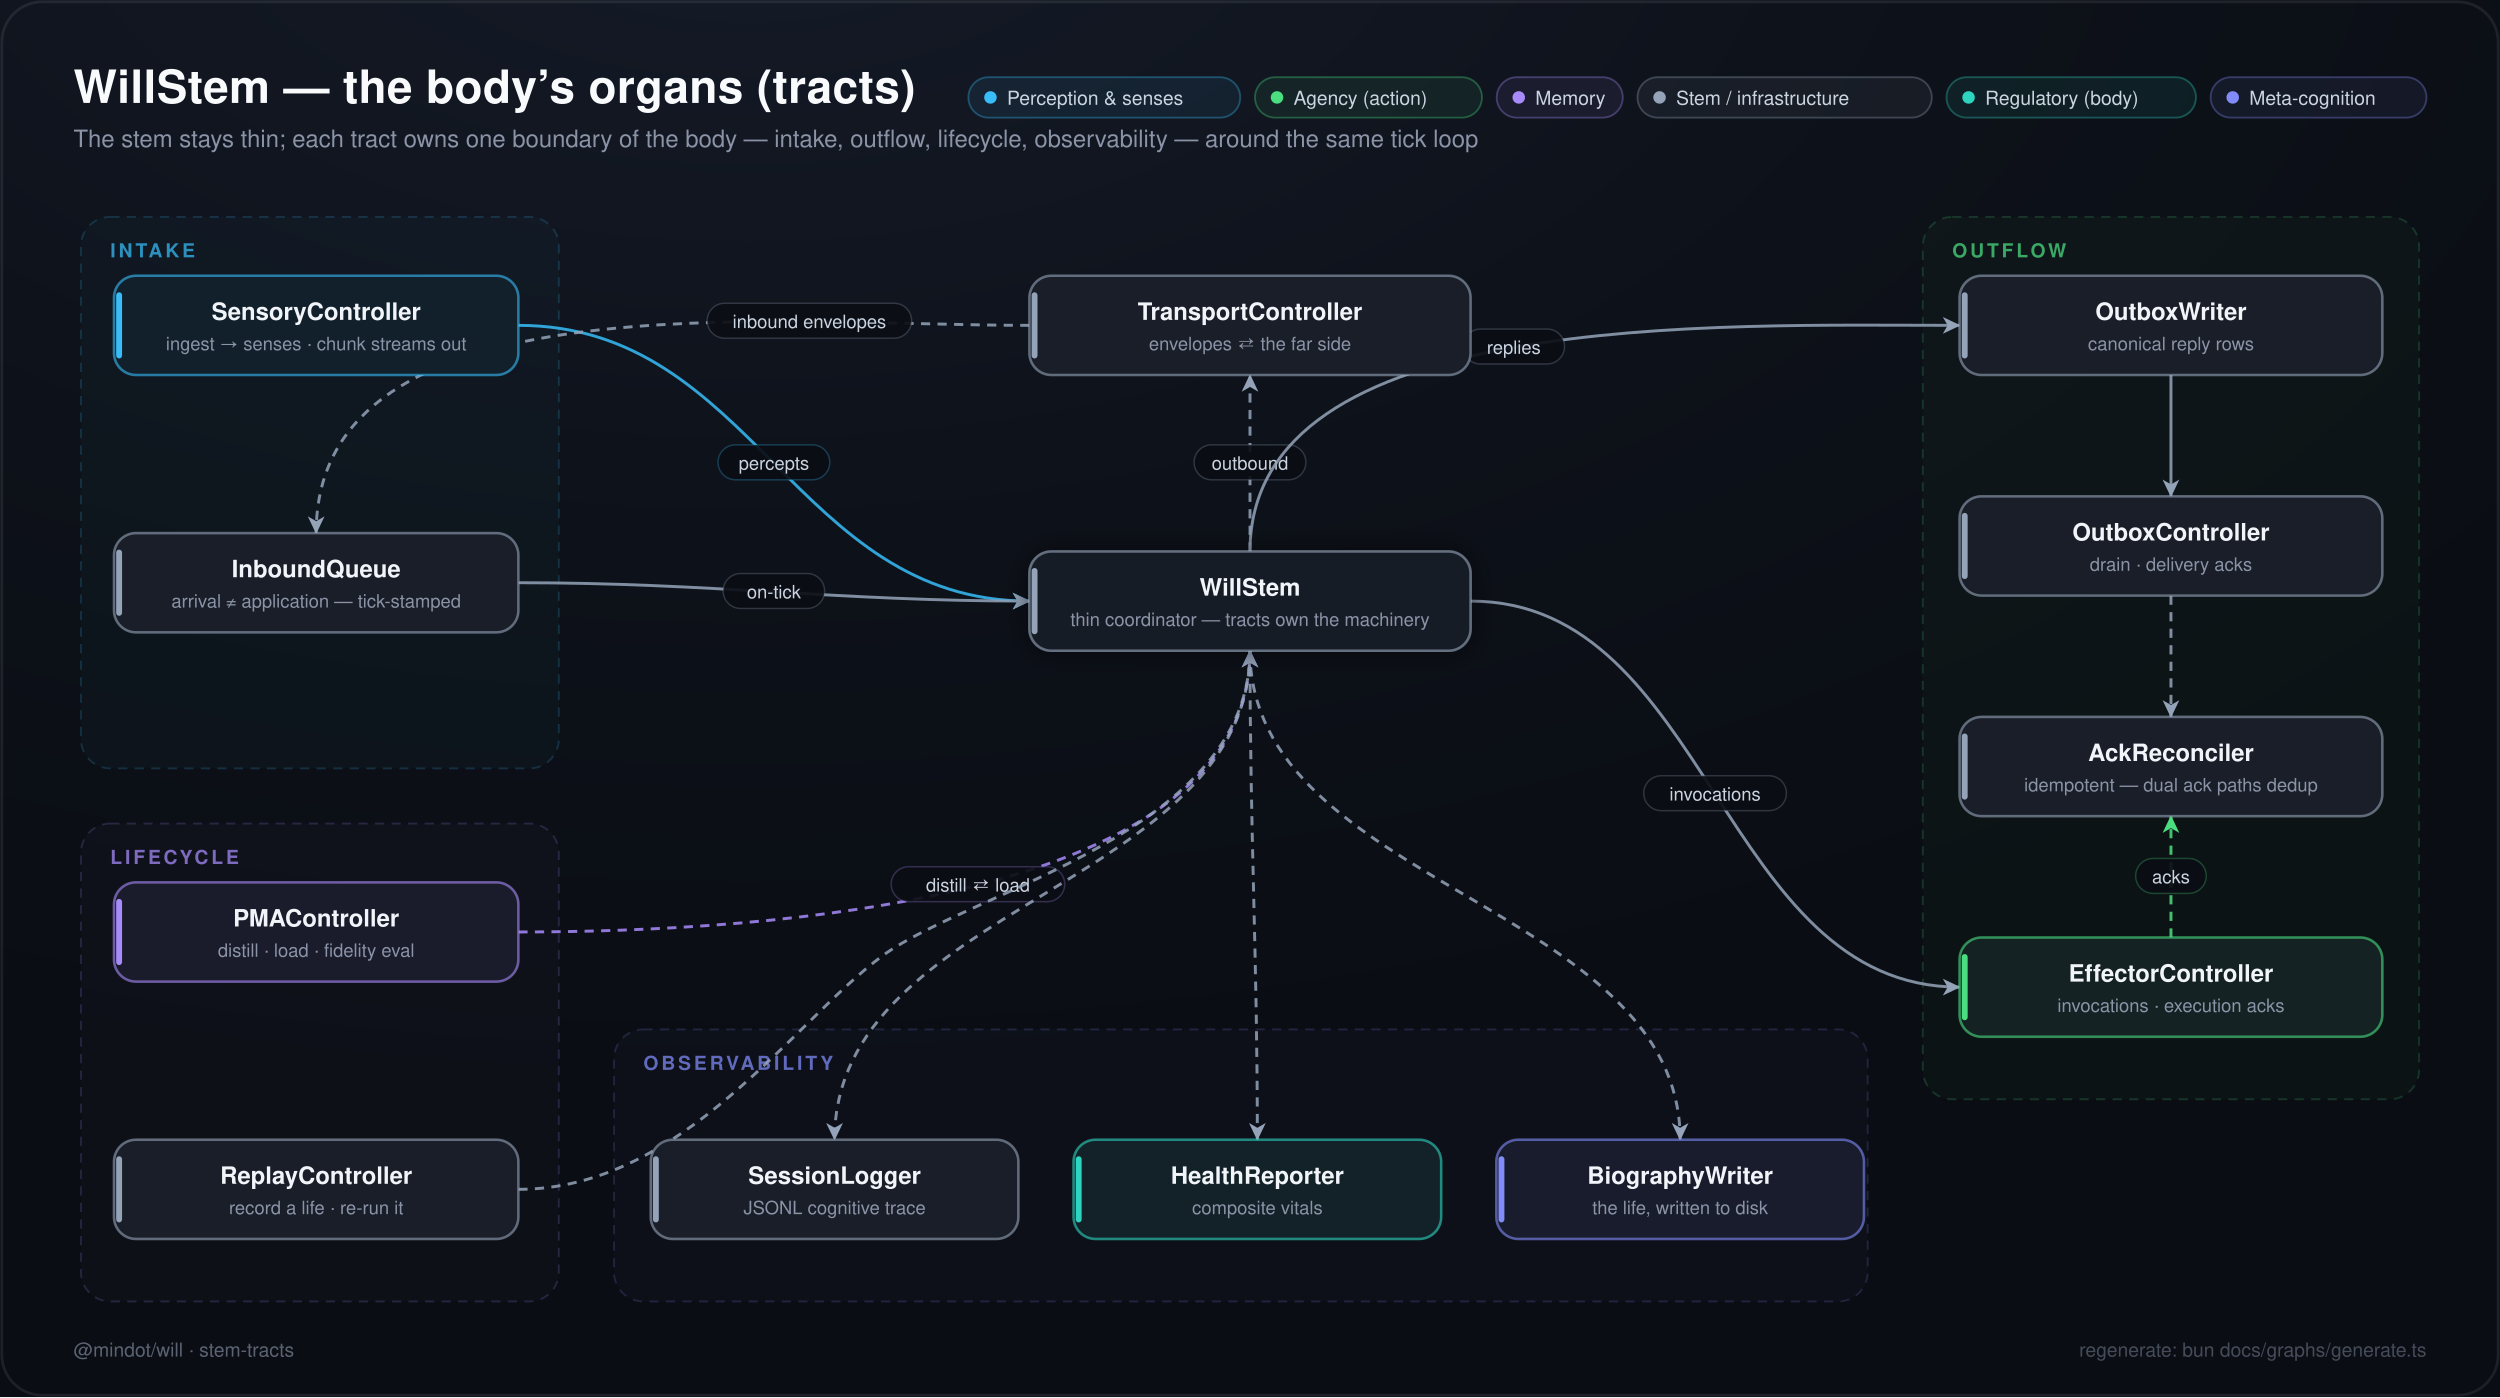
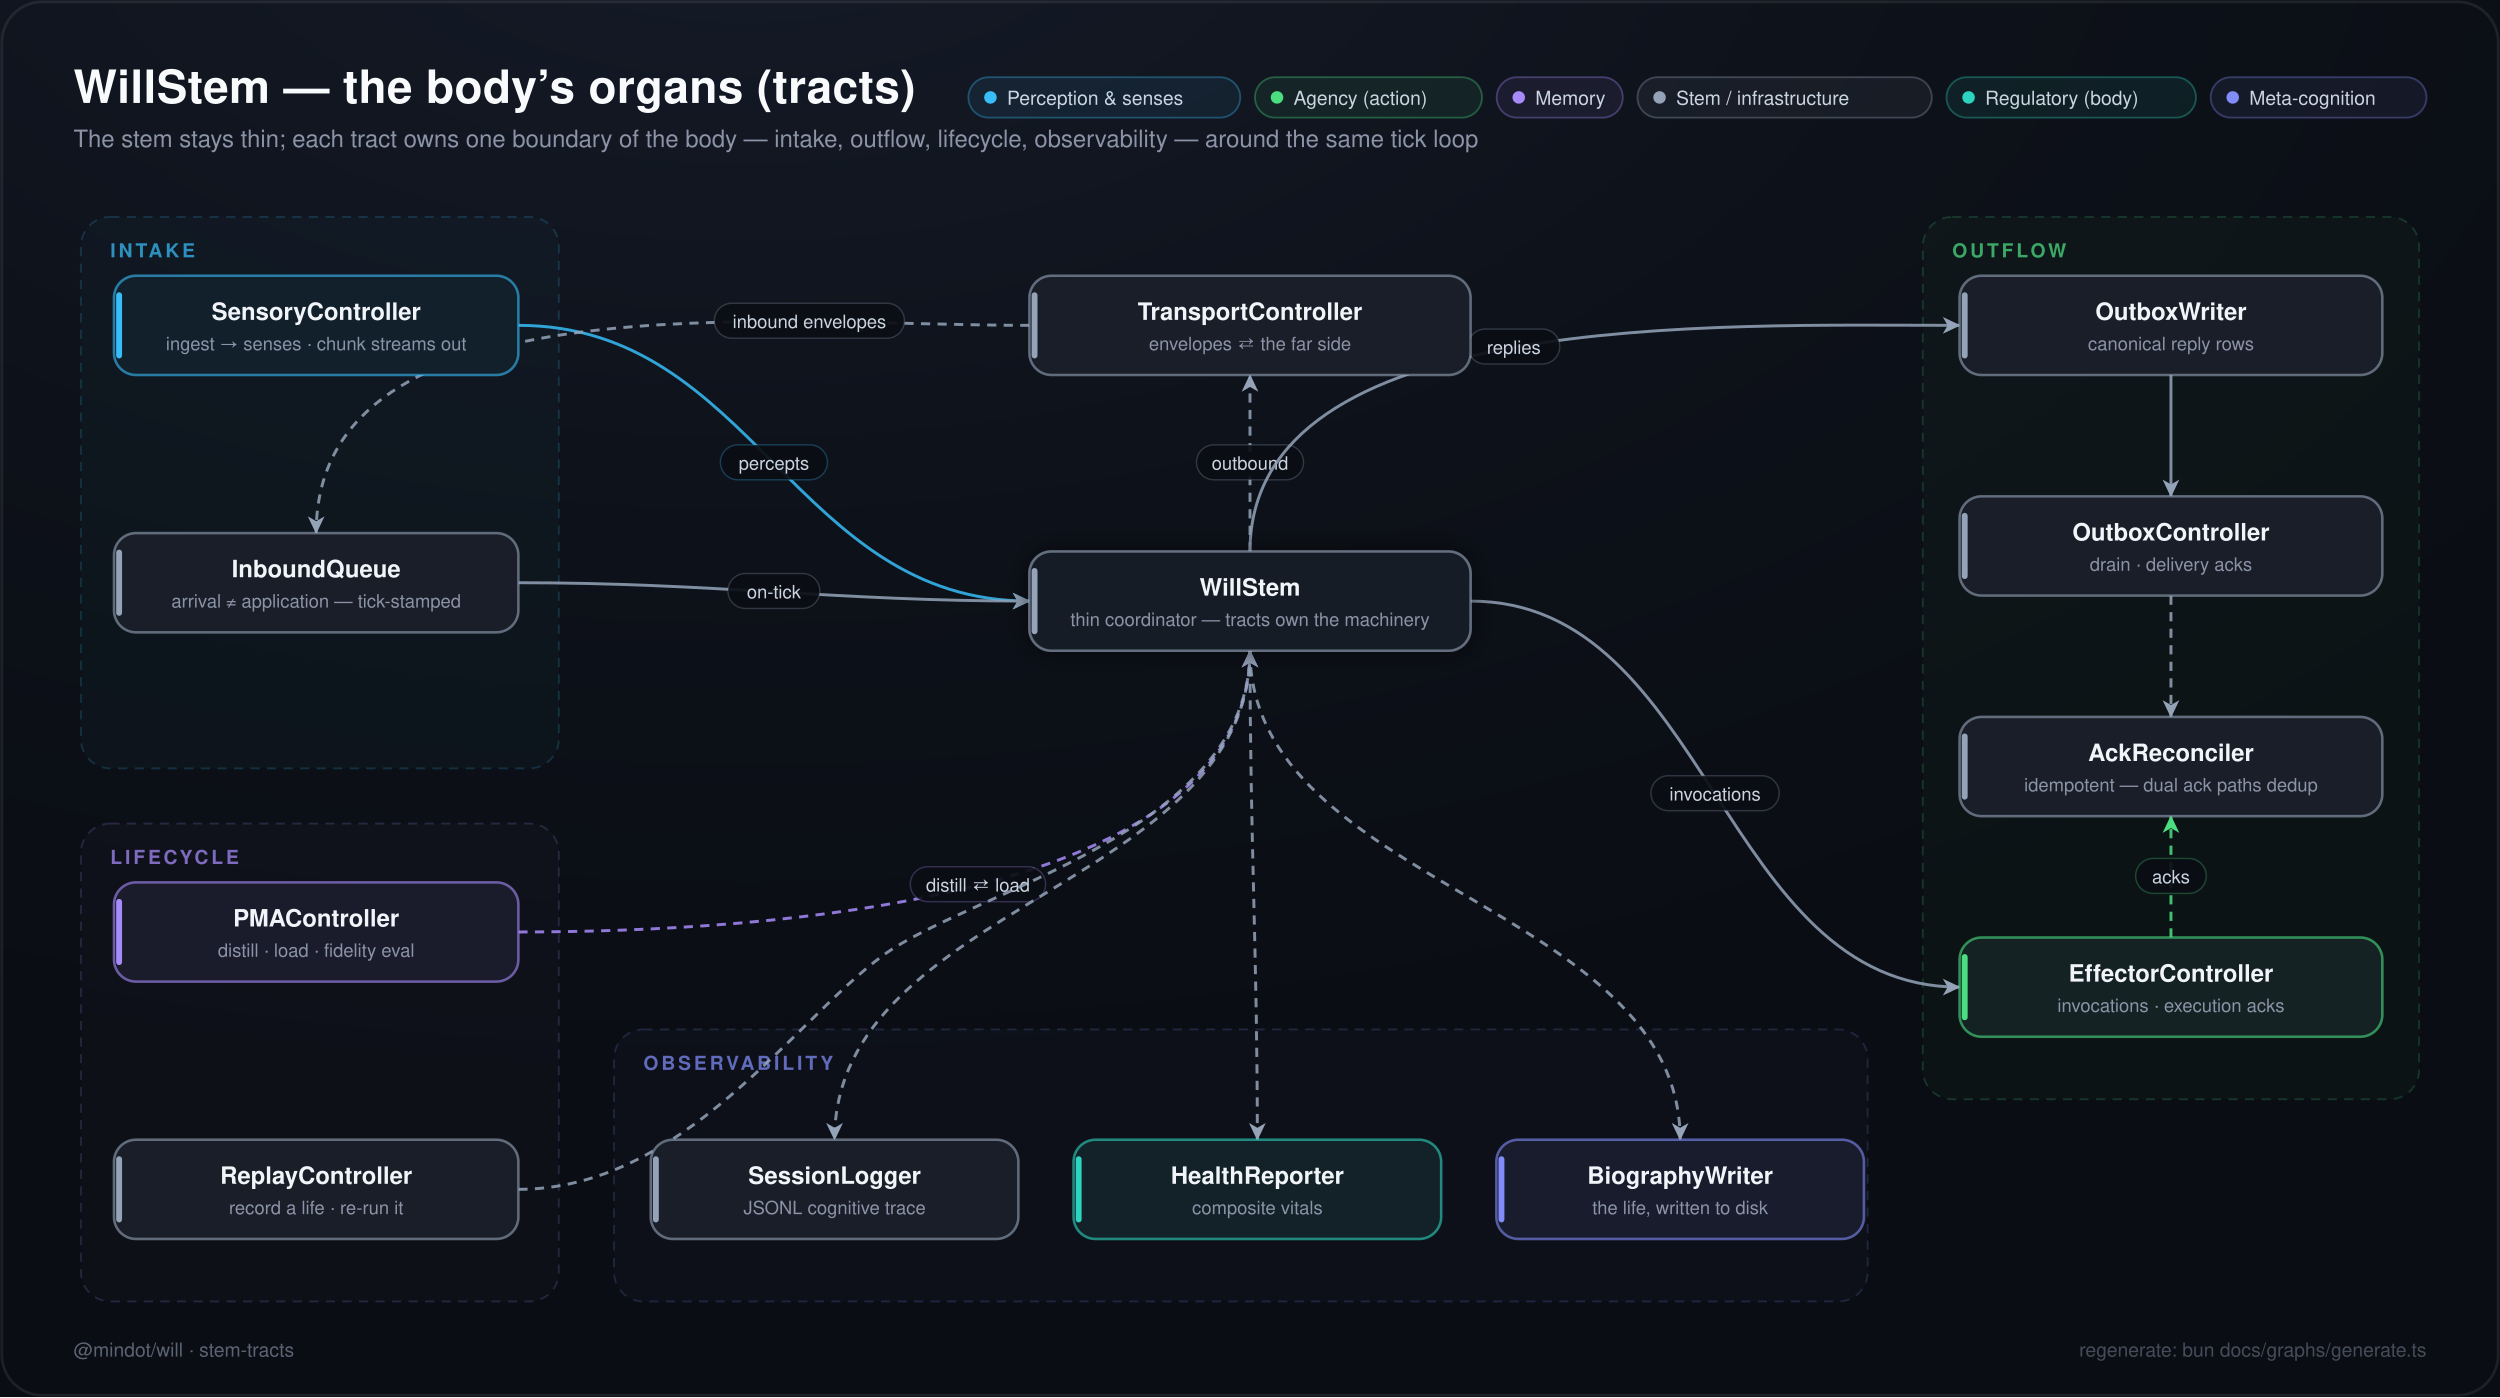
<svg xmlns="http://www.w3.org/2000/svg" width="1360" height="760" viewBox="0 0 1360 760" font-family="ui-sans-serif,-apple-system,'Segoe UI',Helvetica,Arial,sans-serif">
  <defs>
    <radialGradient id="sky" cx="30%" cy="-10%" r="90%">
      <stop offset="0%" stop-color="#151b28" />
      <stop offset="55%" stop-color="#0d1119" />
      <stop offset="100%" stop-color="#0a0d13" />
    </radialGradient>
    <filter id="glow" x="-60%" y="-60%" width="220%" height="220%">
      <feDropShadow dx="0" dy="0" stdDeviation="7" flood-opacity="0.55" />
    </filter>
    <marker id="arr-38bdf8" viewBox="0 0 10 10" refX="8.4" refY="5" markerWidth="7.5" markerHeight="7.5" orient="auto-start-reverse">
      <path d="M 0.8 1.2 L 8.8 5 L 0.8 8.8 L 3 5 Z" fill="#38bdf8" />
    </marker>
    <marker id="arr-94a3b8" viewBox="0 0 10 10" refX="8.4" refY="5" markerWidth="7.5" markerHeight="7.5" orient="auto-start-reverse">
      <path d="M 0.8 1.2 L 8.8 5 L 0.8 8.8 L 3 5 Z" fill="#94a3b8" />
    </marker>
    <marker id="arr-4ade80" viewBox="0 0 10 10" refX="8.4" refY="5" markerWidth="7.5" markerHeight="7.5" orient="auto-start-reverse">
      <path d="M 0.8 1.2 L 8.8 5 L 0.8 8.8 L 3 5 Z" fill="#4ade80" />
    </marker>
    <marker id="arr-a78bfa" viewBox="0 0 10 10" refX="8.4" refY="5" markerWidth="7.5" markerHeight="7.5" orient="auto-start-reverse">
      <path d="M 0.8 1.2 L 8.8 5 L 0.8 8.8 L 3 5 Z" fill="#a78bfa" />
    </marker>
  </defs>
  <rect width="1360" height="760" fill="url(#sky)" />
  <rect x="1" y="1" width="1358" height="758" rx="22" fill="none" stroke="#ffffff14" stroke-width="1.5" />
  <text x="40" y="56" font-size="25" font-weight="700" fill="#f8fafc" letter-spacing="0.2">WillStem — the body’s organs (tracts)</text>
  <text x="40" y="80" font-size="13" fill="#8b93a7">The stem stays thin; each tract owns one boundary of the body — intake, outflow, lifecycle, observability — around the same tick loop</text>
  <rect x="1202.6" y="42" width="117.4" height="22" rx="11" fill="#818cf814" stroke="#818cf855" stroke-width="1" />
  <circle cx="1214.6" cy="53" r="3.4" fill="#818cf8" />
  <text x="1223.6" y="57" font-size="10.5" fill="#cbd5e1">Meta-cognition</text>
  <rect x="1058.9" y="42" width="135.7" height="22" rx="11" fill="#2dd4bf14" stroke="#2dd4bf55" stroke-width="1" />
  <circle cx="1070.9" cy="53" r="3.4" fill="#2dd4bf" />
  <text x="1079.9" y="57" font-size="10.5" fill="#cbd5e1">Regulatory (body)</text>
  <rect x="890.8" y="42" width="160.1" height="22" rx="11" fill="#94a3b814" stroke="#94a3b855" stroke-width="1" />
  <circle cx="902.8" cy="53" r="3.4" fill="#94a3b8" />
  <text x="911.8" y="57" font-size="10.5" fill="#cbd5e1">Stem / infrastructure</text>
  <rect x="814.2" y="42" width="68.6" height="22" rx="11" fill="#a78bfa14" stroke="#a78bfa55" stroke-width="1" />
  <circle cx="826.2" cy="53" r="3.4" fill="#a78bfa" />
  <text x="835.2" y="57" font-size="10.5" fill="#cbd5e1">Memory</text>
  <rect x="682.7" y="42" width="123.5" height="22" rx="11" fill="#4ade8014" stroke="#4ade8055" stroke-width="1" />
  <circle cx="694.7" cy="53" r="3.4" fill="#4ade80" />
  <text x="703.7" y="57" font-size="10.5" fill="#cbd5e1">Agency (action)</text>
  <rect x="526.8" y="42" width="147.9" height="22" rx="11" fill="#38bdf814" stroke="#38bdf855" stroke-width="1" />
  <circle cx="538.8" cy="53" r="3.4" fill="#38bdf8" />
  <text x="547.8" y="57" font-size="10.5" fill="#cbd5e1">Perception &amp; senses</text>
  <rect x="44" y="118" width="260" height="300" rx="16" fill="#38bdf807" stroke="#38bdf82e" stroke-width="1" stroke-dasharray="5 4" />
  <text x="60" y="140" font-size="10.5" font-weight="700" letter-spacing="1.6" fill="#38bdf8bb">INTAKE</text>
  <rect x="44" y="448" width="260" height="260" rx="16" fill="#a78bfa07" stroke="#a78bfa2e" stroke-width="1" stroke-dasharray="5 4" />
  <text x="60" y="470" font-size="10.5" font-weight="700" letter-spacing="1.6" fill="#a78bfabb">LIFECYCLE</text>
  <rect x="1046" y="118" width="270" height="480" rx="16" fill="#4ade8007" stroke="#4ade802e" stroke-width="1" stroke-dasharray="5 4" />
  <text x="1062" y="140" font-size="10.5" font-weight="700" letter-spacing="1.6" fill="#4ade80bb">OUTFLOW</text>
  <rect x="334" y="560" width="682" height="148" rx="16" fill="#818cf807" stroke="#818cf82e" stroke-width="1" stroke-dasharray="5 4" />
  <text x="350" y="582" font-size="10.5" font-weight="700" letter-spacing="1.6" fill="#818cf8bb">OBSERVABILITY</text>
  <path d="M 282 177 C 410 177, 432 327, 560 327" fill="none" stroke="#38bdf8" stroke-width="1.6" stroke-opacity="0.85" marker-end="url(#arr-38bdf8)" />
-   <rect x="390.6" y="242" width="60.8" height="19" rx="9.5" fill="#0b0e14" fill-opacity="0.92" stroke="#38bdf844" stroke-width="0.8" />
+   <rect x="391.9" y="242" width="58.2" height="19" rx="9.5" fill="#0b0e14" fill-opacity="0.92" stroke="#38bdf844" stroke-width="0.8" />
  <text x="421" y="255.5" font-size="10" fill="#cbd5e1" text-anchor="middle">percepts</text>
  <path d="M 282 317 C 387.708 317, 454.292 327, 560 327" fill="none" stroke="#94a3b8" stroke-width="1.6" stroke-opacity="0.85" marker-end="url(#arr-94a3b8)" />
-   <rect x="393.4" y="312" width="55.2" height="19" rx="9.5" fill="#0b0e14" fill-opacity="0.92" stroke="#94a3b844" stroke-width="0.8" />
+   <rect x="396" y="312" width="50" height="19" rx="9.5" fill="#0b0e14" fill-opacity="0.92" stroke="#94a3b844" stroke-width="0.8" />
  <text x="421" y="325.5" font-size="10" fill="#cbd5e1" text-anchor="middle">on-tick</text>
  <path d="M 560 177 C 420 177, 172 150, 172 290" fill="none" stroke="#94a3b8" stroke-width="1.6" stroke-opacity="0.85" stroke-dasharray="5 4" marker-end="url(#arr-94a3b8)" />
-   <rect x="384.712" y="164.969" width="111.2" height="19" rx="9.5" fill="#0b0e14" fill-opacity="0.92" stroke="#94a3b844" stroke-width="0.8" />
+   <rect x="388.613" y="164.969" width="103.4" height="19" rx="9.5" fill="#0b0e14" fill-opacity="0.92" stroke="#94a3b844" stroke-width="0.8" />
  <text x="440.312" y="178.469" font-size="10" fill="#cbd5e1" text-anchor="middle">inbound envelopes</text>
  <path d="M 680 300 C 680 263.52, 680 240.48, 680 204" fill="none" stroke="#94a3b8" stroke-width="1.6" stroke-opacity="0.85" stroke-dasharray="5 4" marker-end="url(#arr-94a3b8)" />
-   <rect x="649.6" y="242" width="60.8" height="19" rx="9.5" fill="#0b0e14" fill-opacity="0.92" stroke="#94a3b844" stroke-width="0.8" />
+   <rect x="650.9" y="242" width="58.2" height="19" rx="9.5" fill="#0b0e14" fill-opacity="0.92" stroke="#94a3b844" stroke-width="0.8" />
  <text x="680" y="255.5" font-size="10" fill="#cbd5e1" text-anchor="middle">outbound</text>
  <path d="M 680 300 C 680 168, 934 177, 1066 177" fill="none" stroke="#94a3b8" stroke-width="1.6" stroke-opacity="0.85" marker-end="url(#arr-94a3b8)" />
-   <rect x="795.9" y="179" width="55.2" height="19" rx="9.5" fill="#0b0e14" fill-opacity="0.92" stroke="#94a3b844" stroke-width="0.8" />
+   <rect x="798.5" y="179" width="50" height="19" rx="9.5" fill="#0b0e14" fill-opacity="0.92" stroke="#94a3b844" stroke-width="0.8" />
  <text x="823.5" y="192.5" font-size="10" fill="#cbd5e1" text-anchor="middle">replies</text>
  <path d="M 1181 204 C 1181 238, 1181 236, 1181 270" fill="none" stroke="#94a3b8" stroke-width="1.6" stroke-opacity="0.85" marker-end="url(#arr-94a3b8)" />
  <path d="M 1181 324 C 1181 358, 1181 356, 1181 390" fill="none" stroke="#94a3b8" stroke-width="1.6" stroke-opacity="0.85" stroke-dasharray="5 4" marker-end="url(#arr-94a3b8)" />
  <path d="M 800 327 C 930 327, 936 537, 1066 537" fill="none" stroke="#94a3b8" stroke-width="1.6" stroke-opacity="0.85" marker-end="url(#arr-94a3b8)" />
-   <rect x="894.2" y="422" width="77.6" height="19" rx="9.5" fill="#0b0e14" fill-opacity="0.92" stroke="#94a3b844" stroke-width="0.8" />
+   <rect x="898.1" y="422" width="69.8" height="19" rx="9.5" fill="#0b0e14" fill-opacity="0.92" stroke="#94a3b844" stroke-width="0.8" />
  <text x="933" y="435.5" font-size="10" fill="#cbd5e1" text-anchor="middle">invocations</text>
  <path d="M 1181 510 C 1181 476, 1181 478, 1181 444" fill="none" stroke="#4ade80" stroke-width="1.6" stroke-opacity="0.85" stroke-dasharray="5 4" marker-end="url(#arr-4ade80)" />
  <rect x="1161.8" y="467" width="38.4" height="19" rx="9.5" fill="#0b0e14" fill-opacity="0.92" stroke="#4ade8044" stroke-width="0.8" />
  <text x="1181" y="480.5" font-size="10" fill="#cbd5e1" text-anchor="middle">acks</text>
  <path d="M 282 507 C 418 507, 680 490, 680 354" fill="none" stroke="#a78bfa" stroke-width="1.6" stroke-opacity="0.85" stroke-dasharray="5 4" marker-end="url(#arr-a78bfa)" />
-   <rect x="484.8" y="471.5" width="94.4" height="19" rx="9.5" fill="#0b0e14" fill-opacity="0.92" stroke="#a78bfa44" stroke-width="0.8" />
+   <rect x="495.2" y="471.5" width="73.6" height="19" rx="9.5" fill="#0b0e14" fill-opacity="0.92" stroke="#a78bfa44" stroke-width="0.8" />
  <text x="532" y="485" font-size="10" fill="#cbd5e1" text-anchor="middle">distill ⇄ load</text>
  <path d="M 282 647 C 371.387 647, 431.681 555.571, 480 520 C 528.319 484.429, 680 452.768, 680 354" fill="none" stroke="#94a3b8" stroke-width="1.6" stroke-opacity="0.85" stroke-dasharray="5 4" marker-end="url(#arr-94a3b8)" />
  <path d="M 680 354 C 680 482, 454 492, 454 620" fill="none" stroke="#94a3b8" stroke-width="1.6" stroke-opacity="0.85" stroke-dasharray="5 4" marker-end="url(#arr-94a3b8)" />
  <path d="M 680 354 C 680 455.091, 684 518.909, 684 620" fill="none" stroke="#94a3b8" stroke-width="1.6" stroke-opacity="0.85" stroke-dasharray="5 4" marker-end="url(#arr-94a3b8)" />
  <path d="M 680 354 C 680 482, 914 492, 914 620" fill="none" stroke="#94a3b8" stroke-width="1.6" stroke-opacity="0.85" stroke-dasharray="5 4" marker-end="url(#arr-94a3b8)" />
  <g filter="url(#glow)" color="#94a3b8">
    <rect x="560" y="300" width="240" height="54" rx="12" fill="#10141d" stroke="#94a3b899" stroke-width="1.4" />
    <rect x="560" y="300" width="240" height="54" rx="12" fill="#94a3b812" />
    <rect x="561.2" y="309" width="3.2" height="36" rx="1.6" fill="#94a3b8" />
    <text x="680" y="324" font-size="13" font-weight="600" fill="#f1f5f9" text-anchor="middle">WillStem</text>
    <text x="680" y="340.5" font-size="10" fill="#8b93a7" text-anchor="middle">thin coordinator — tracts own the machinery</text>
  </g>
  <g>
    <rect x="62" y="150" width="220" height="54" rx="12" fill="#10141d" stroke="#38bdf899" stroke-width="1.4" />
    <rect x="62" y="150" width="220" height="54" rx="12" fill="#38bdf812" />
    <rect x="63.2" y="159" width="3.2" height="36" rx="1.6" fill="#38bdf8" />
    <text x="172" y="174" font-size="13" font-weight="600" fill="#f1f5f9" text-anchor="middle">SensoryController</text>
    <text x="172" y="190.5" font-size="10" fill="#8b93a7" text-anchor="middle">ingest → senses · chunk streams out</text>
  </g>
  <g>
    <rect x="62" y="290" width="220" height="54" rx="12" fill="#10141d" stroke="#94a3b899" stroke-width="1.4" />
    <rect x="62" y="290" width="220" height="54" rx="12" fill="#94a3b812" />
    <rect x="63.2" y="299" width="3.2" height="36" rx="1.6" fill="#94a3b8" />
    <text x="172" y="314" font-size="13" font-weight="600" fill="#f1f5f9" text-anchor="middle">InboundQueue</text>
    <text x="172" y="330.5" font-size="10" fill="#8b93a7" text-anchor="middle">arrival ≠ application — tick-stamped</text>
  </g>
  <g>
    <rect x="62" y="480" width="220" height="54" rx="12" fill="#10141d" stroke="#a78bfa99" stroke-width="1.4" />
    <rect x="62" y="480" width="220" height="54" rx="12" fill="#a78bfa12" />
    <rect x="63.2" y="489" width="3.2" height="36" rx="1.6" fill="#a78bfa" />
    <text x="172" y="504" font-size="13" font-weight="600" fill="#f1f5f9" text-anchor="middle">PMAController</text>
    <text x="172" y="520.5" font-size="10" fill="#8b93a7" text-anchor="middle">distill · load · fidelity eval</text>
  </g>
  <g>
    <rect x="62" y="620" width="220" height="54" rx="12" fill="#10141d" stroke="#94a3b899" stroke-width="1.4" />
    <rect x="62" y="620" width="220" height="54" rx="12" fill="#94a3b812" />
    <rect x="63.2" y="629" width="3.2" height="36" rx="1.6" fill="#94a3b8" />
    <text x="172" y="644" font-size="13" font-weight="600" fill="#f1f5f9" text-anchor="middle">ReplayController</text>
    <text x="172" y="660.5" font-size="10" fill="#8b93a7" text-anchor="middle">record a life · re-run it</text>
  </g>
  <g>
    <rect x="560" y="150" width="240" height="54" rx="12" fill="#10141d" stroke="#94a3b899" stroke-width="1.4" />
    <rect x="560" y="150" width="240" height="54" rx="12" fill="#94a3b812" />
    <rect x="561.2" y="159" width="3.2" height="36" rx="1.6" fill="#94a3b8" />
    <text x="680" y="174" font-size="13" font-weight="600" fill="#f1f5f9" text-anchor="middle">TransportController</text>
    <text x="680" y="190.5" font-size="10" fill="#8b93a7" text-anchor="middle">envelopes ⇄ the far side</text>
  </g>
  <g>
    <rect x="1066" y="150" width="230" height="54" rx="12" fill="#10141d" stroke="#94a3b899" stroke-width="1.4" />
    <rect x="1066" y="150" width="230" height="54" rx="12" fill="#94a3b812" />
    <rect x="1067.2" y="159" width="3.2" height="36" rx="1.6" fill="#94a3b8" />
    <text x="1181" y="174" font-size="13" font-weight="600" fill="#f1f5f9" text-anchor="middle">OutboxWriter</text>
    <text x="1181" y="190.5" font-size="10" fill="#8b93a7" text-anchor="middle">canonical reply rows</text>
  </g>
  <g>
    <rect x="1066" y="270" width="230" height="54" rx="12" fill="#10141d" stroke="#94a3b899" stroke-width="1.4" />
    <rect x="1066" y="270" width="230" height="54" rx="12" fill="#94a3b812" />
    <rect x="1067.2" y="279" width="3.2" height="36" rx="1.6" fill="#94a3b8" />
    <text x="1181" y="294" font-size="13" font-weight="600" fill="#f1f5f9" text-anchor="middle">OutboxController</text>
    <text x="1181" y="310.5" font-size="10" fill="#8b93a7" text-anchor="middle">drain · delivery acks</text>
  </g>
  <g>
    <rect x="1066" y="390" width="230" height="54" rx="12" fill="#10141d" stroke="#94a3b899" stroke-width="1.4" />
    <rect x="1066" y="390" width="230" height="54" rx="12" fill="#94a3b812" />
    <rect x="1067.2" y="399" width="3.2" height="36" rx="1.6" fill="#94a3b8" />
    <text x="1181" y="414" font-size="13" font-weight="600" fill="#f1f5f9" text-anchor="middle">AckReconciler</text>
    <text x="1181" y="430.5" font-size="10" fill="#8b93a7" text-anchor="middle">idempotent — dual ack paths dedup</text>
  </g>
  <g>
    <rect x="1066" y="510" width="230" height="54" rx="12" fill="#10141d" stroke="#4ade8099" stroke-width="1.4" />
    <rect x="1066" y="510" width="230" height="54" rx="12" fill="#4ade8012" />
    <rect x="1067.2" y="519" width="3.2" height="36" rx="1.6" fill="#4ade80" />
    <text x="1181" y="534" font-size="13" font-weight="600" fill="#f1f5f9" text-anchor="middle">EffectorController</text>
    <text x="1181" y="550.5" font-size="10" fill="#8b93a7" text-anchor="middle">invocations · execution acks</text>
  </g>
  <g>
    <rect x="354" y="620" width="200" height="54" rx="12" fill="#10141d" stroke="#94a3b899" stroke-width="1.4" />
    <rect x="354" y="620" width="200" height="54" rx="12" fill="#94a3b812" />
    <rect x="355.2" y="629" width="3.2" height="36" rx="1.6" fill="#94a3b8" />
    <text x="454" y="644" font-size="13" font-weight="600" fill="#f1f5f9" text-anchor="middle">SessionLogger</text>
    <text x="454" y="660.5" font-size="10" fill="#8b93a7" text-anchor="middle">JSONL cognitive trace</text>
  </g>
  <g>
    <rect x="584" y="620" width="200" height="54" rx="12" fill="#10141d" stroke="#2dd4bf99" stroke-width="1.4" />
    <rect x="584" y="620" width="200" height="54" rx="12" fill="#2dd4bf12" />
    <rect x="585.2" y="629" width="3.2" height="36" rx="1.6" fill="#2dd4bf" />
    <text x="684" y="644" font-size="13" font-weight="600" fill="#f1f5f9" text-anchor="middle">HealthReporter</text>
    <text x="684" y="660.5" font-size="10" fill="#8b93a7" text-anchor="middle">composite vitals</text>
  </g>
  <g>
    <rect x="814" y="620" width="200" height="54" rx="12" fill="#10141d" stroke="#818cf899" stroke-width="1.4" />
    <rect x="814" y="620" width="200" height="54" rx="12" fill="#818cf812" />
    <rect x="815.2" y="629" width="3.2" height="36" rx="1.6" fill="#818cf8" />
    <text x="914" y="644" font-size="13" font-weight="600" fill="#f1f5f9" text-anchor="middle">BiographyWriter</text>
    <text x="914" y="660.5" font-size="10" fill="#8b93a7" text-anchor="middle">the life, written to disk</text>
  </g>
  <text x="40" y="738" font-size="10.5" fill="#5b6372">@mindot/will · stem-tracts</text>
  <text x="1320" y="738" font-size="10.5" fill="#454c59" text-anchor="end">regenerate: bun docs/graphs/generate.ts</text>
</svg>
